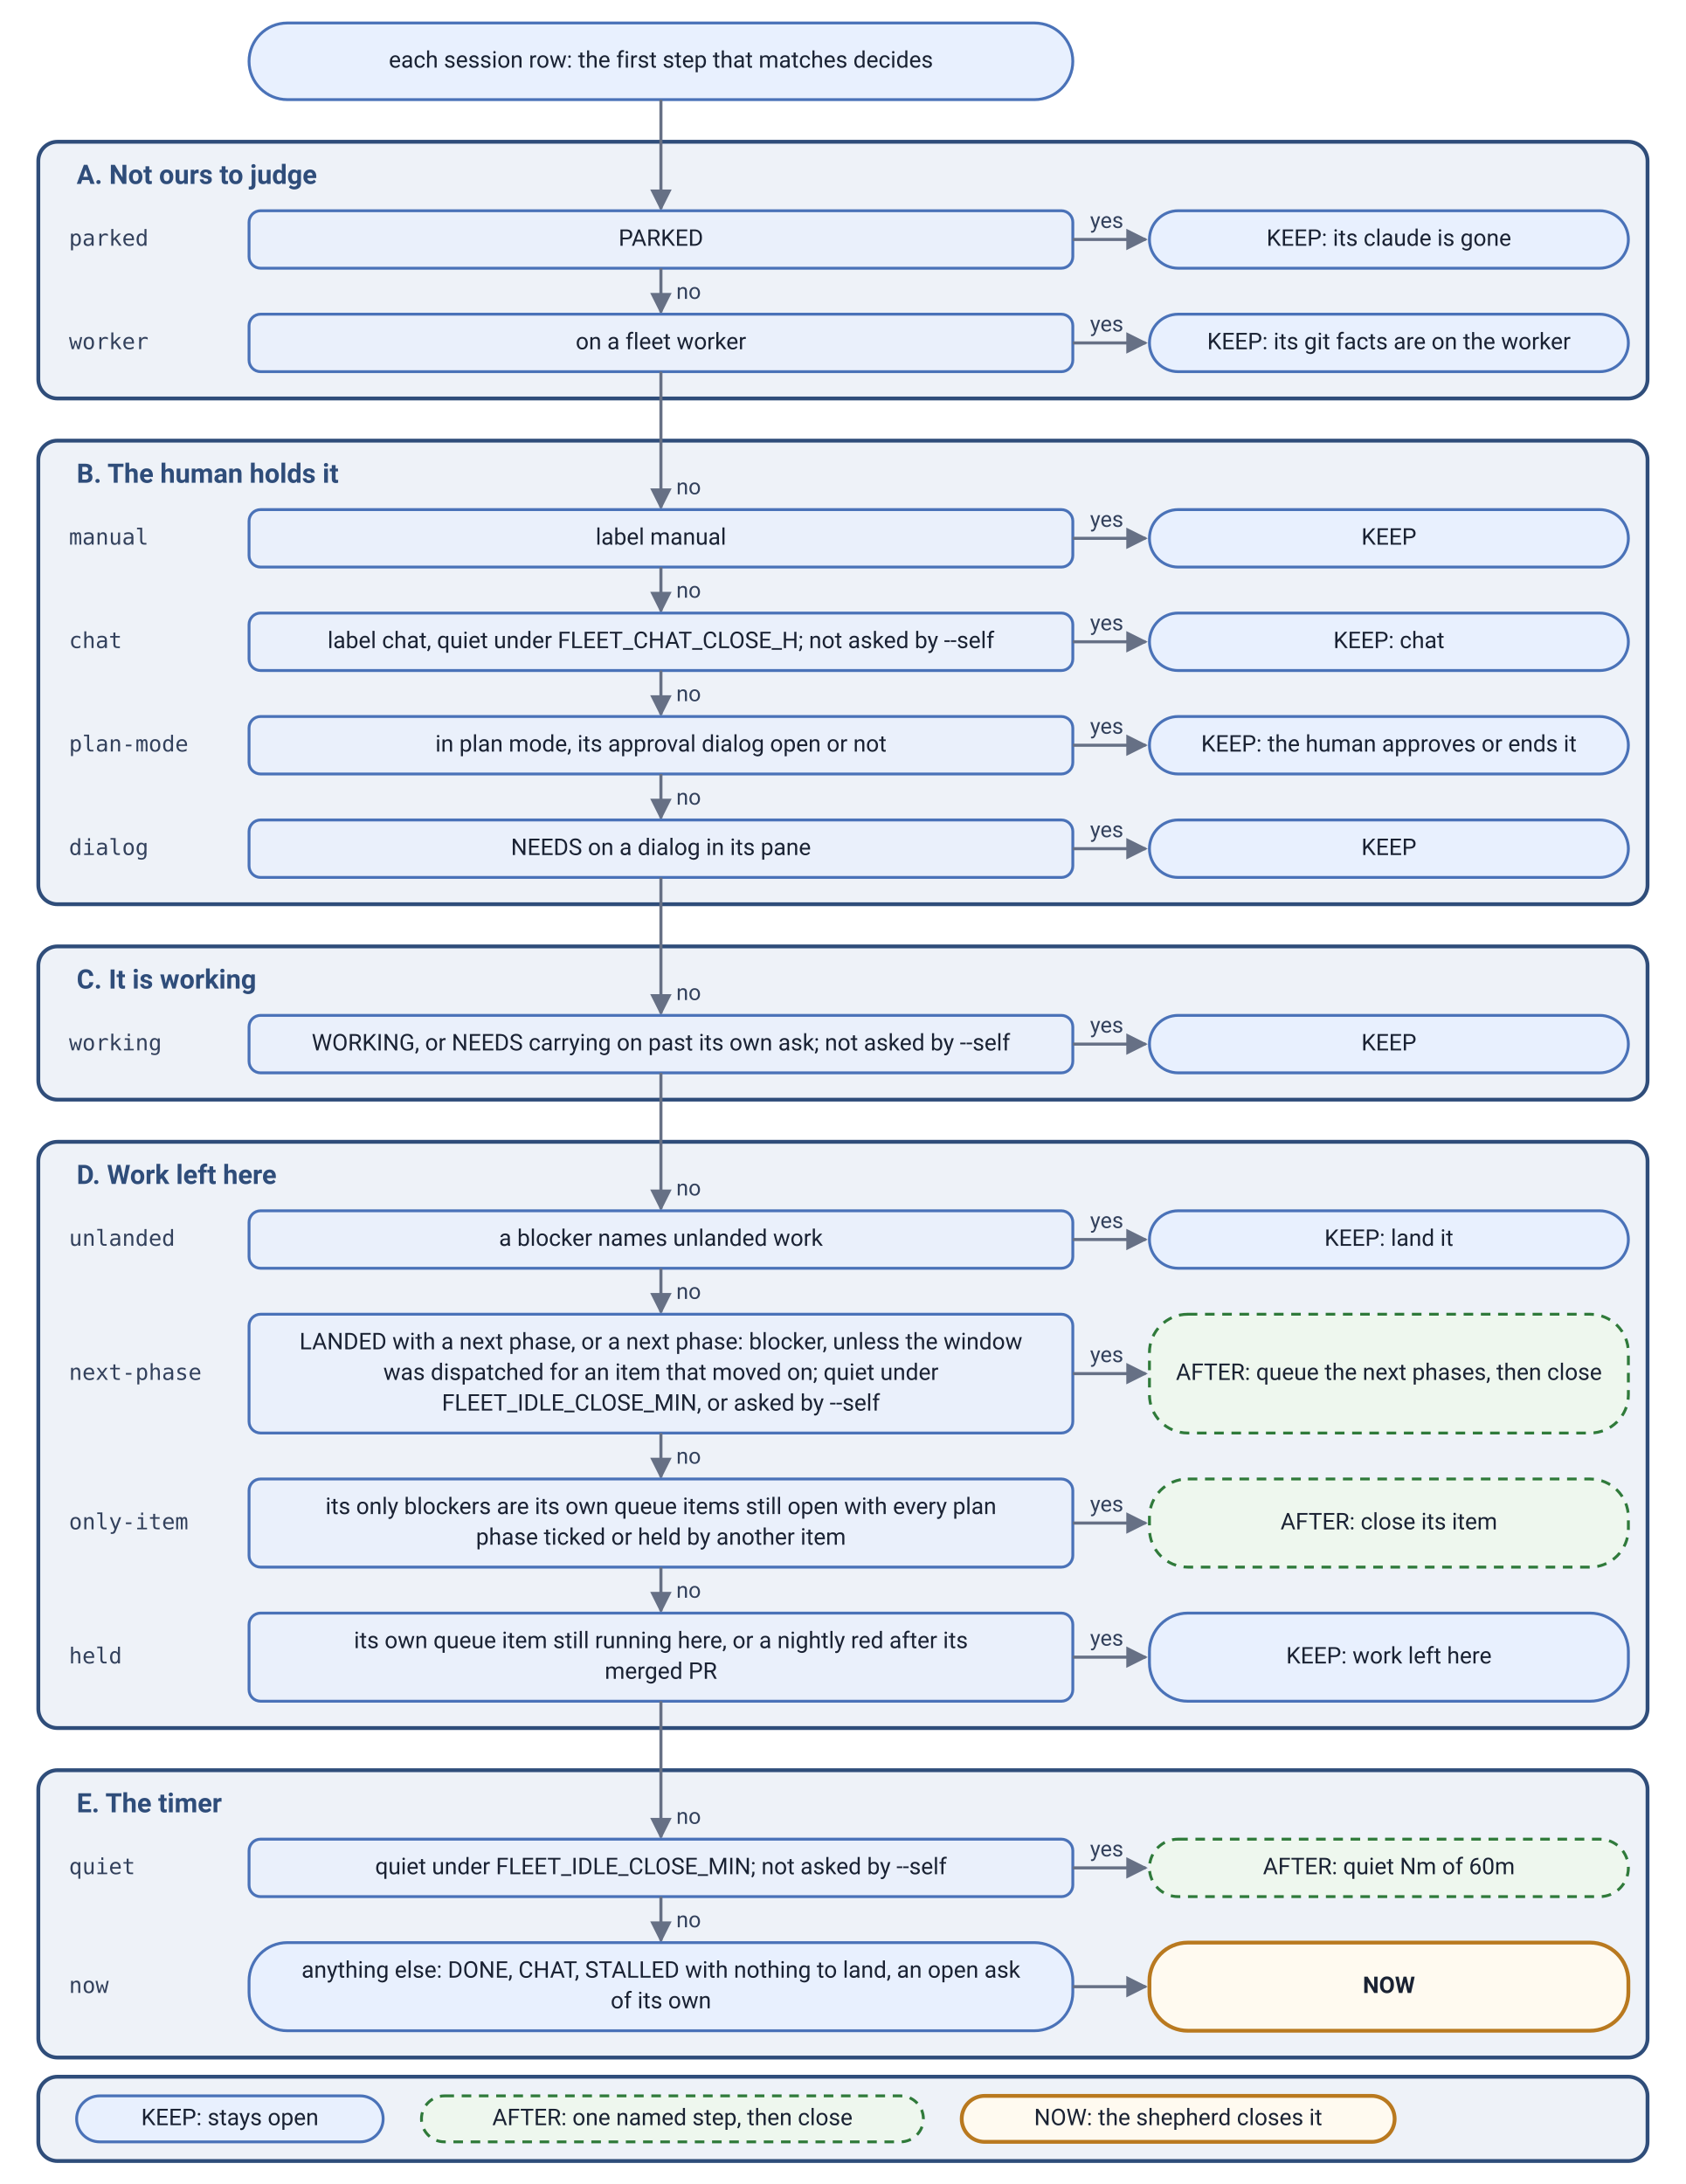
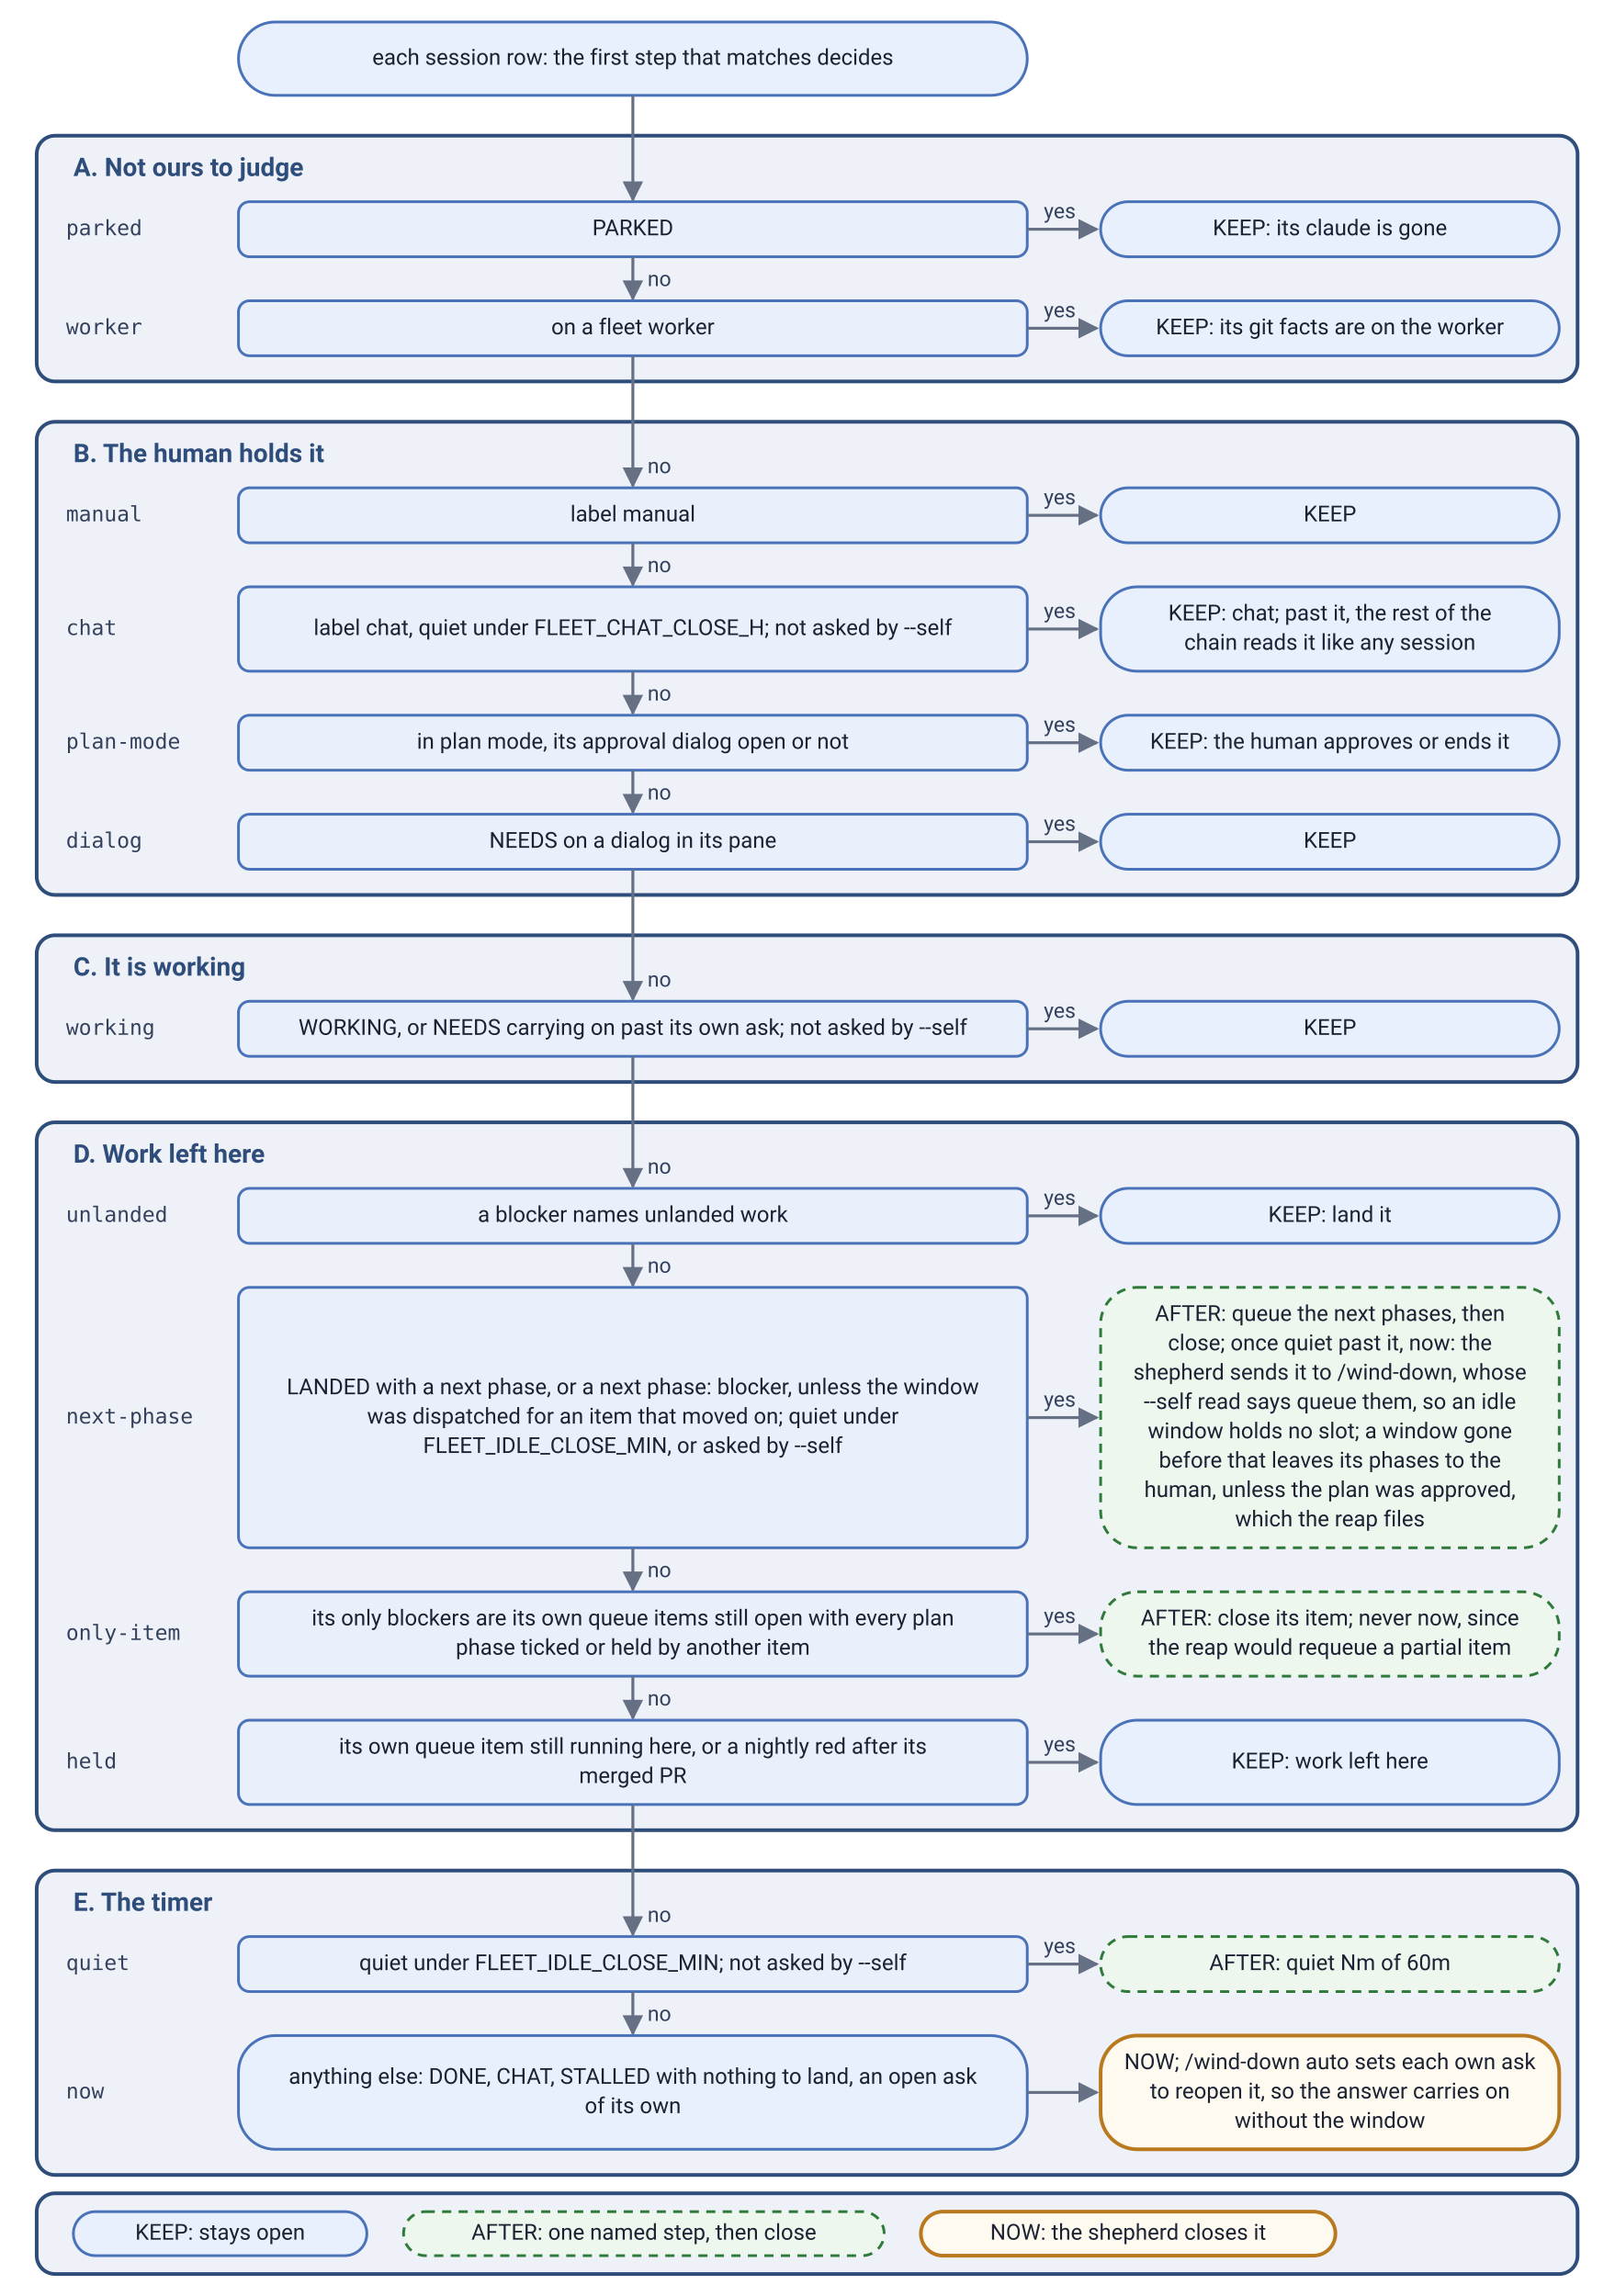
- <svg xmlns="http://www.w3.org/2000/svg" viewBox="0 0 880 1140" font-family="-apple-system, BlinkMacSystemFont, Segoe UI, Roboto, Helvetica, Arial, sans-serif">
+ <svg xmlns="http://www.w3.org/2000/svg" viewBox="0 0 880 1252" font-family="-apple-system, BlinkMacSystemFont, Segoe UI, Roboto, Helvetica, Arial, sans-serif">
  <defs>
    <marker id="arrow" viewBox="0 0 10 10" refX="9" refY="5" markerWidth="7" markerHeight="7" orient="auto-start-reverse">
      <path d="M0,0 L10,5 L0,10 z" fill="#667085" />
    </marker>
    <style>
      .lane { fill:#eef2f8; stroke:#2f4d7a; stroke-width:2; }
      .lane-title { font-size:14px; font-weight:600; fill:#2f4d7a; text-anchor:start; }
      .node { fill:#e8f0fe; stroke:#4a72b8; stroke-width:1.5; }
      .decision { fill:#eaf0fb; stroke:#4a72b8; stroke-width:1.5; }
      .keep { fill:#e8f0fe; stroke:#4a72b8; stroke-width:1.5; }
      .after { fill:#eef7ee; stroke:#2f7a3a; stroke-width:1.5; stroke-dasharray:5 4; }
      .now { fill:#fffaf0; stroke:#b9791f; stroke-width:2; }
      .label { font-size:14px; fill:#1a2233; text-anchor:middle; dominant-baseline:middle; }
      .label.sm { font-size:12px; }
-       .label.strong { font-weight:600; }
      .step { font-size:11.5px; fill:#33415c; dominant-baseline:middle; font-family:ui-monospace, SFMono-Regular, Menlo, Consolas, monospace; }
      .edge { fill:none; stroke:#667085; stroke-width:1.6; marker-end:url(#arrow); }
      .elabel { font-size:11.5px; fill:#33415c; text-anchor:start; }
    </style>
  </defs>
  <rect class="node" x="130" y="12" width="430" height="40" rx="20" />
  <text class="label sm" x="345" y="32">each session row: the first step that matches decides</text>
  <rect class="lane" x="20" y="74" width="840" height="134" rx="10" />
  <text class="lane-title" x="40" y="96">A. Not ours to judge</text>
  <path class="edge" d="M345,52 V109" />
  <text class="step" x="36" y="125">parked</text>
  <rect class="decision" x="130" y="110" width="430" height="30" rx="6" />
  <text class="label sm" x="345" y="125">PARKED</text>
  <path class="edge" d="M560,125 H598" />
  <text class="elabel" x="569" y="119">yes</text>
  <rect class="keep" x="600" y="110" width="250" height="30" rx="15" />
  <text class="label sm" x="725" y="125">KEEP: its claude is gone</text>
  <path class="edge" d="M345,140 V163" />
  <text class="elabel" x="353" y="156">no</text>
  <text class="step" x="36" y="179">worker</text>
  <rect class="decision" x="130" y="164" width="430" height="30" rx="6" />
  <text class="label sm" x="345" y="179">on a fleet worker</text>
  <path class="edge" d="M560,179 H598" />
  <text class="elabel" x="569" y="173">yes</text>
  <rect class="keep" x="600" y="164" width="250" height="30" rx="15" />
  <text class="label sm" x="725" y="179">KEEP: its git facts are on the worker</text>
-   <rect class="lane" x="20" y="230" width="840" height="242" rx="10" />
+   <rect class="lane" x="20" y="230" width="840" height="258" rx="10" />
  <text class="lane-title" x="40" y="252">B. The human holds it</text>
  <path class="edge" d="M345,194 V265" />
  <text class="elabel" x="353" y="258">no</text>
  <text class="step" x="36" y="281">manual</text>
  <rect class="decision" x="130" y="266" width="430" height="30" rx="6" />
  <text class="label sm" x="345" y="281">label manual</text>
  <path class="edge" d="M560,281 H598" />
  <text class="elabel" x="569" y="275">yes</text>
  <rect class="keep" x="600" y="266" width="250" height="30" rx="15" />
  <text class="label sm" x="725" y="281">KEEP</text>
  <path class="edge" d="M345,296 V319" />
  <text class="elabel" x="353" y="312">no</text>
-   <text class="step" x="36" y="335">chat</text>
-   <rect class="decision" x="130" y="320" width="430" height="30" rx="6" />
-   <text class="label sm" x="345" y="335">label chat, quiet under FLEET_CHAT_CLOSE_H; not asked by --self</text>
-   <path class="edge" d="M560,335 H598" />
-   <text class="elabel" x="569" y="329">yes</text>
-   <rect class="keep" x="600" y="320" width="250" height="30" rx="15" />
-   <text class="label sm" x="725" y="335">KEEP: chat</text>
-   <path class="edge" d="M345,350 V373" />
-   <text class="elabel" x="353" y="366">no</text>
-   <text class="step" x="36" y="389">plan-mode</text>
-   <rect class="decision" x="130" y="374" width="430" height="30" rx="6" />
-   <text class="label sm" x="345" y="389">in plan mode, its approval dialog open or not</text>
-   <path class="edge" d="M560,389 H598" />
-   <text class="elabel" x="569" y="383">yes</text>
-   <rect class="keep" x="600" y="374" width="250" height="30" rx="15" />
-   <text class="label sm" x="725" y="389">KEEP: the human approves or ends it</text>
-   <path class="edge" d="M345,404 V427" />
-   <text class="elabel" x="353" y="420">no</text>
-   <text class="step" x="36" y="443">dialog</text>
-   <rect class="decision" x="130" y="428" width="430" height="30" rx="6" />
-   <text class="label sm" x="345" y="443">NEEDS on a dialog in its pane</text>
-   <path class="edge" d="M560,443 H598" />
-   <text class="elabel" x="569" y="437">yes</text>
-   <rect class="keep" x="600" y="428" width="250" height="30" rx="15" />
-   <text class="label sm" x="725" y="443">KEEP</text>
-   <rect class="lane" x="20" y="494" width="840" height="80" rx="10" />
-   <text class="lane-title" x="40" y="516">C. It is working</text>
-   <path class="edge" d="M345,458 V529" />
-   <text class="elabel" x="353" y="522">no</text>
-   <text class="step" x="36" y="545">working</text>
-   <rect class="decision" x="130" y="530" width="430" height="30" rx="6" />
-   <text class="label sm" x="345" y="545">WORKING, or NEEDS carrying on past its own ask; not asked by --self</text>
-   <path class="edge" d="M560,545 H598" />
-   <text class="elabel" x="569" y="539">yes</text>
-   <rect class="keep" x="600" y="530" width="250" height="30" rx="15" />
-   <text class="label sm" x="725" y="545">KEEP</text>
-   <rect class="lane" x="20" y="596" width="840" height="306" rx="10" />
-   <text class="lane-title" x="40" y="618">D. Work left here</text>
-   <path class="edge" d="M345,560 V631" />
-   <text class="elabel" x="353" y="624">no</text>
-   <text class="step" x="36" y="647">unlanded</text>
-   <rect class="decision" x="130" y="632" width="430" height="30" rx="6" />
-   <text class="label sm" x="345" y="647">a blocker names unlanded work</text>
-   <path class="edge" d="M560,647 H598" />
-   <text class="elabel" x="569" y="641">yes</text>
-   <rect class="keep" x="600" y="632" width="250" height="30" rx="15" />
-   <text class="label sm" x="725" y="647">KEEP: land it</text>
-   <path class="edge" d="M345,662 V685" />
-   <text class="elabel" x="353" y="678">no</text>
-   <text class="step" x="36" y="717">next-phase</text>
-   <rect class="decision" x="130" y="686" width="430" height="62" rx="6" />
-   <text class="label sm" x="345" y="701">LANDED with a next phase, or a next phase: blocker, unless the window</text>
-   <text class="label sm" x="345" y="717">was dispatched for an item that moved on; quiet under</text>
-   <text class="label sm" x="345" y="733">FLEET_IDLE_CLOSE_MIN, or asked by --self</text>
-   <path class="edge" d="M560,717 H598" />
-   <text class="elabel" x="569" y="711">yes</text>
-   <rect class="after" x="600" y="686" width="250" height="62" rx="20" />
-   <text class="label sm" x="725" y="717">AFTER: queue the next phases, then close</text>
-   <path class="edge" d="M345,748 V771" />
-   <text class="elabel" x="353" y="764">no</text>
-   <text class="step" x="36" y="795">only-item</text>
-   <rect class="decision" x="130" y="772" width="430" height="46" rx="6" />
-   <text class="label sm" x="345" y="787">its only blockers are its own queue items still open with every plan</text>
-   <text class="label sm" x="345" y="803">phase ticked or held by another item</text>
-   <path class="edge" d="M560,795 H598" />
-   <text class="elabel" x="569" y="789">yes</text>
-   <rect class="after" x="600" y="772" width="250" height="46" rx="20" />
-   <text class="label sm" x="725" y="795">AFTER: close its item</text>
-   <path class="edge" d="M345,818 V841" />
-   <text class="elabel" x="353" y="834">no</text>
-   <text class="step" x="36" y="865">held</text>
-   <rect class="decision" x="130" y="842" width="430" height="46" rx="6" />
-   <text class="label sm" x="345" y="857">its own queue item still running here, or a nightly red after its</text>
-   <text class="label sm" x="345" y="873">merged PR</text>
-   <path class="edge" d="M560,865 H598" />
-   <text class="elabel" x="569" y="859">yes</text>
-   <rect class="keep" x="600" y="842" width="250" height="46" rx="20" />
-   <text class="label sm" x="725" y="865">KEEP: work left here</text>
-   <rect class="lane" x="20" y="924" width="840" height="150" rx="10" />
-   <text class="lane-title" x="40" y="946">E. The timer</text>
-   <path class="edge" d="M345,888 V959" />
-   <text class="elabel" x="353" y="952">no</text>
-   <text class="step" x="36" y="975">quiet</text>
-   <rect class="decision" x="130" y="960" width="430" height="30" rx="6" />
-   <text class="label sm" x="345" y="975">quiet under FLEET_IDLE_CLOSE_MIN; not asked by --self</text>
-   <path class="edge" d="M560,975 H598" />
-   <text class="elabel" x="569" y="969">yes</text>
-   <rect class="after" x="600" y="960" width="250" height="30" rx="15" />
-   <text class="label sm" x="725" y="975">AFTER: quiet Nm of 60m</text>
-   <path class="edge" d="M345,990 V1013" />
-   <text class="elabel" x="353" y="1006">no</text>
-   <text class="step" x="36" y="1037">now</text>
-   <rect class="node" x="130" y="1014" width="430" height="46" rx="20" />
-   <text class="label sm" x="345" y="1029">anything else: DONE, CHAT, STALLED with nothing to land, an open ask</text>
-   <text class="label sm" x="345" y="1045">of its own</text>
-   <path class="edge" d="M560,1037 H598" />
-   <rect class="now" x="600" y="1014" width="250" height="46" rx="20" />
-   <text class="label sm strong" x="725" y="1037">NOW</text>
-   <rect class="lane" x="20" y="1084" width="840" height="44" rx="10" />
-   <rect class="keep" x="40" y="1094" width="160" height="24" rx="12" />
-   <text class="label sm" x="120" y="1106">KEEP: stays open</text>
-   <rect class="after" x="220" y="1094" width="262" height="24" rx="12" />
-   <text class="label sm" x="351" y="1106">AFTER: one named step, then close</text>
-   <rect class="now" x="502" y="1094" width="226" height="24" rx="12" />
-   <text class="label sm" x="615" y="1106">NOW: the shepherd closes it</text>
+   <text class="step" x="36" y="343">chat</text>
+   <rect class="decision" x="130" y="320" width="430" height="46" rx="6" />
+   <text class="label sm" x="345" y="343">label chat, quiet under FLEET_CHAT_CLOSE_H; not asked by --self</text>
+   <path class="edge" d="M560,343 H598" />
+   <text class="elabel" x="569" y="337">yes</text>
+   <rect class="keep" x="600" y="320" width="250" height="46" rx="20" />
+   <text class="label sm" x="725" y="335">KEEP: chat; past it, the rest of the</text>
+   <text class="label sm" x="725" y="351">chain reads it like any session</text>
+   <path class="edge" d="M345,366 V389" />
+   <text class="elabel" x="353" y="382">no</text>
+   <text class="step" x="36" y="405">plan-mode</text>
+   <rect class="decision" x="130" y="390" width="430" height="30" rx="6" />
+   <text class="label sm" x="345" y="405">in plan mode, its approval dialog open or not</text>
+   <path class="edge" d="M560,405 H598" />
+   <text class="elabel" x="569" y="399">yes</text>
+   <rect class="keep" x="600" y="390" width="250" height="30" rx="15" />
+   <text class="label sm" x="725" y="405">KEEP: the human approves or ends it</text>
+   <path class="edge" d="M345,420 V443" />
+   <text class="elabel" x="353" y="436">no</text>
+   <text class="step" x="36" y="459">dialog</text>
+   <rect class="decision" x="130" y="444" width="430" height="30" rx="6" />
+   <text class="label sm" x="345" y="459">NEEDS on a dialog in its pane</text>
+   <path class="edge" d="M560,459 H598" />
+   <text class="elabel" x="569" y="453">yes</text>
+   <rect class="keep" x="600" y="444" width="250" height="30" rx="15" />
+   <text class="label sm" x="725" y="459">KEEP</text>
+   <rect class="lane" x="20" y="510" width="840" height="80" rx="10" />
+   <text class="lane-title" x="40" y="532">C. It is working</text>
+   <path class="edge" d="M345,474 V545" />
+   <text class="elabel" x="353" y="538">no</text>
+   <text class="step" x="36" y="561">working</text>
+   <rect class="decision" x="130" y="546" width="430" height="30" rx="6" />
+   <text class="label sm" x="345" y="561">WORKING, or NEEDS carrying on past its own ask; not asked by --self</text>
+   <path class="edge" d="M560,561 H598" />
+   <text class="elabel" x="569" y="555">yes</text>
+   <rect class="keep" x="600" y="546" width="250" height="30" rx="15" />
+   <text class="label sm" x="725" y="561">KEEP</text>
+   <rect class="lane" x="20" y="612" width="840" height="386" rx="10" />
+   <text class="lane-title" x="40" y="634">D. Work left here</text>
+   <path class="edge" d="M345,576 V647" />
+   <text class="elabel" x="353" y="640">no</text>
+   <text class="step" x="36" y="663">unlanded</text>
+   <rect class="decision" x="130" y="648" width="430" height="30" rx="6" />
+   <text class="label sm" x="345" y="663">a blocker names unlanded work</text>
+   <path class="edge" d="M560,663 H598" />
+   <text class="elabel" x="569" y="657">yes</text>
+   <rect class="keep" x="600" y="648" width="250" height="30" rx="15" />
+   <text class="label sm" x="725" y="663">KEEP: land it</text>
+   <path class="edge" d="M345,678 V701" />
+   <text class="elabel" x="353" y="694">no</text>
+   <text class="step" x="36" y="773">next-phase</text>
+   <rect class="decision" x="130" y="702" width="430" height="142" rx="6" />
+   <text class="label sm" x="345" y="757">LANDED with a next phase, or a next phase: blocker, unless the window</text>
+   <text class="label sm" x="345" y="773">was dispatched for an item that moved on; quiet under</text>
+   <text class="label sm" x="345" y="789">FLEET_IDLE_CLOSE_MIN, or asked by --self</text>
+   <path class="edge" d="M560,773 H598" />
+   <text class="elabel" x="569" y="767">yes</text>
+   <rect class="after" x="600" y="702" width="250" height="142" rx="20" />
+   <text class="label sm" x="725" y="717">AFTER: queue the next phases, then</text>
+   <text class="label sm" x="725" y="733">close; once quiet past it, now: the</text>
+   <text class="label sm" x="725" y="749">shepherd sends it to /wind-down, whose</text>
+   <text class="label sm" x="725" y="765">--self read says queue them, so an idle</text>
+   <text class="label sm" x="725" y="781">window holds no slot; a window gone</text>
+   <text class="label sm" x="725" y="797">before that leaves its phases to the</text>
+   <text class="label sm" x="725" y="813">human, unless the plan was approved,</text>
+   <text class="label sm" x="725" y="829">which the reap files</text>
+   <path class="edge" d="M345,844 V867" />
+   <text class="elabel" x="353" y="860">no</text>
+   <text class="step" x="36" y="891">only-item</text>
+   <rect class="decision" x="130" y="868" width="430" height="46" rx="6" />
+   <text class="label sm" x="345" y="883">its only blockers are its own queue items still open with every plan</text>
+   <text class="label sm" x="345" y="899">phase ticked or held by another item</text>
+   <path class="edge" d="M560,891 H598" />
+   <text class="elabel" x="569" y="885">yes</text>
+   <rect class="after" x="600" y="868" width="250" height="46" rx="20" />
+   <text class="label sm" x="725" y="883">AFTER: close its item; never now, since</text>
+   <text class="label sm" x="725" y="899">the reap would requeue a partial item</text>
+   <path class="edge" d="M345,914 V937" />
+   <text class="elabel" x="353" y="930">no</text>
+   <text class="step" x="36" y="961">held</text>
+   <rect class="decision" x="130" y="938" width="430" height="46" rx="6" />
+   <text class="label sm" x="345" y="953">its own queue item still running here, or a nightly red after its</text>
+   <text class="label sm" x="345" y="969">merged PR</text>
+   <path class="edge" d="M560,961 H598" />
+   <text class="elabel" x="569" y="955">yes</text>
+   <rect class="keep" x="600" y="938" width="250" height="46" rx="20" />
+   <text class="label sm" x="725" y="961">KEEP: work left here</text>
+   <rect class="lane" x="20" y="1020" width="840" height="166" rx="10" />
+   <text class="lane-title" x="40" y="1042">E. The timer</text>
+   <path class="edge" d="M345,984 V1055" />
+   <text class="elabel" x="353" y="1048">no</text>
+   <text class="step" x="36" y="1071">quiet</text>
+   <rect class="decision" x="130" y="1056" width="430" height="30" rx="6" />
+   <text class="label sm" x="345" y="1071">quiet under FLEET_IDLE_CLOSE_MIN; not asked by --self</text>
+   <path class="edge" d="M560,1071 H598" />
+   <text class="elabel" x="569" y="1065">yes</text>
+   <rect class="after" x="600" y="1056" width="250" height="30" rx="15" />
+   <text class="label sm" x="725" y="1071">AFTER: quiet Nm of 60m</text>
+   <path class="edge" d="M345,1086 V1109" />
+   <text class="elabel" x="353" y="1102">no</text>
+   <text class="step" x="36" y="1141">now</text>
+   <rect class="node" x="130" y="1110" width="430" height="62" rx="20" />
+   <text class="label sm" x="345" y="1133">anything else: DONE, CHAT, STALLED with nothing to land, an open ask</text>
+   <text class="label sm" x="345" y="1149">of its own</text>
+   <path class="edge" d="M560,1141 H598" />
+   <rect class="now" x="600" y="1110" width="250" height="62" rx="20" />
+   <text class="label sm" x="725" y="1125">NOW; /wind-down auto sets each own ask</text>
+   <text class="label sm" x="725" y="1141">to reopen it, so the answer carries on</text>
+   <text class="label sm" x="725" y="1157">without the window</text>
+   <rect class="lane" x="20" y="1196" width="840" height="44" rx="10" />
+   <rect class="keep" x="40" y="1206" width="160" height="24" rx="12" />
+   <text class="label sm" x="120" y="1218">KEEP: stays open</text>
+   <rect class="after" x="220" y="1206" width="262" height="24" rx="12" />
+   <text class="label sm" x="351" y="1218">AFTER: one named step, then close</text>
+   <rect class="now" x="502" y="1206" width="226" height="24" rx="12" />
+   <text class="label sm" x="615" y="1218">NOW: the shepherd closes it</text>
</svg>
